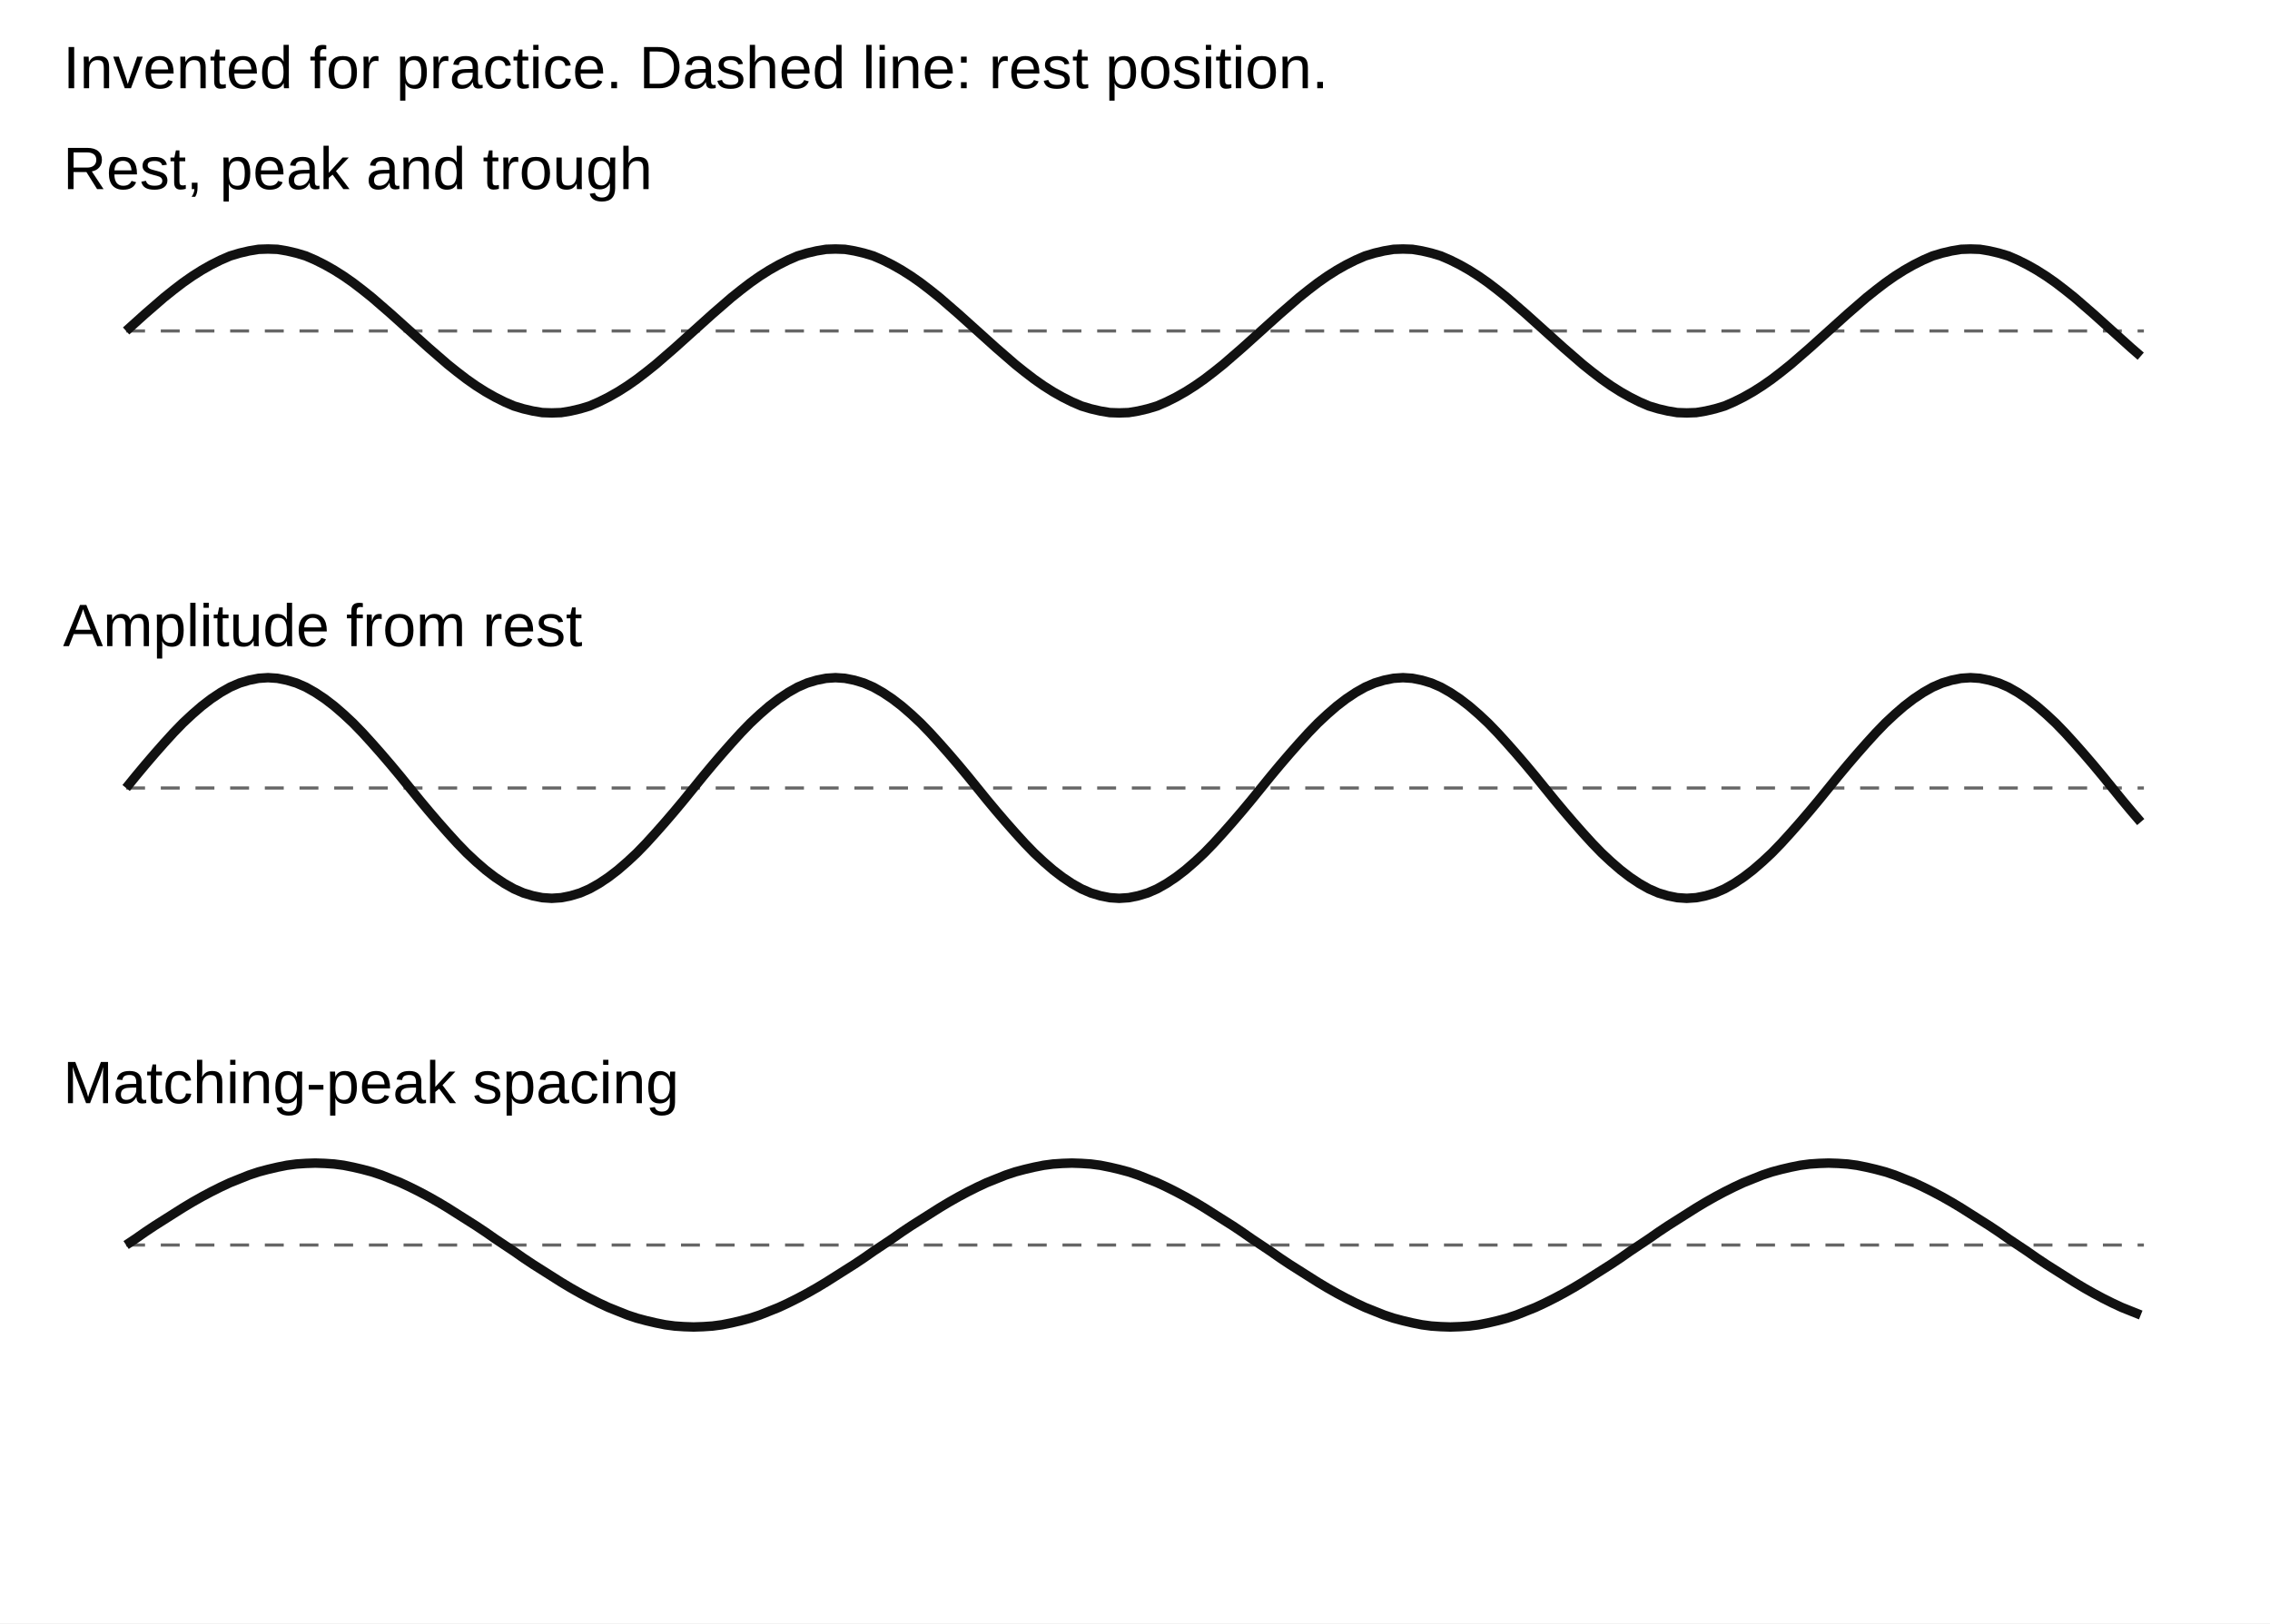
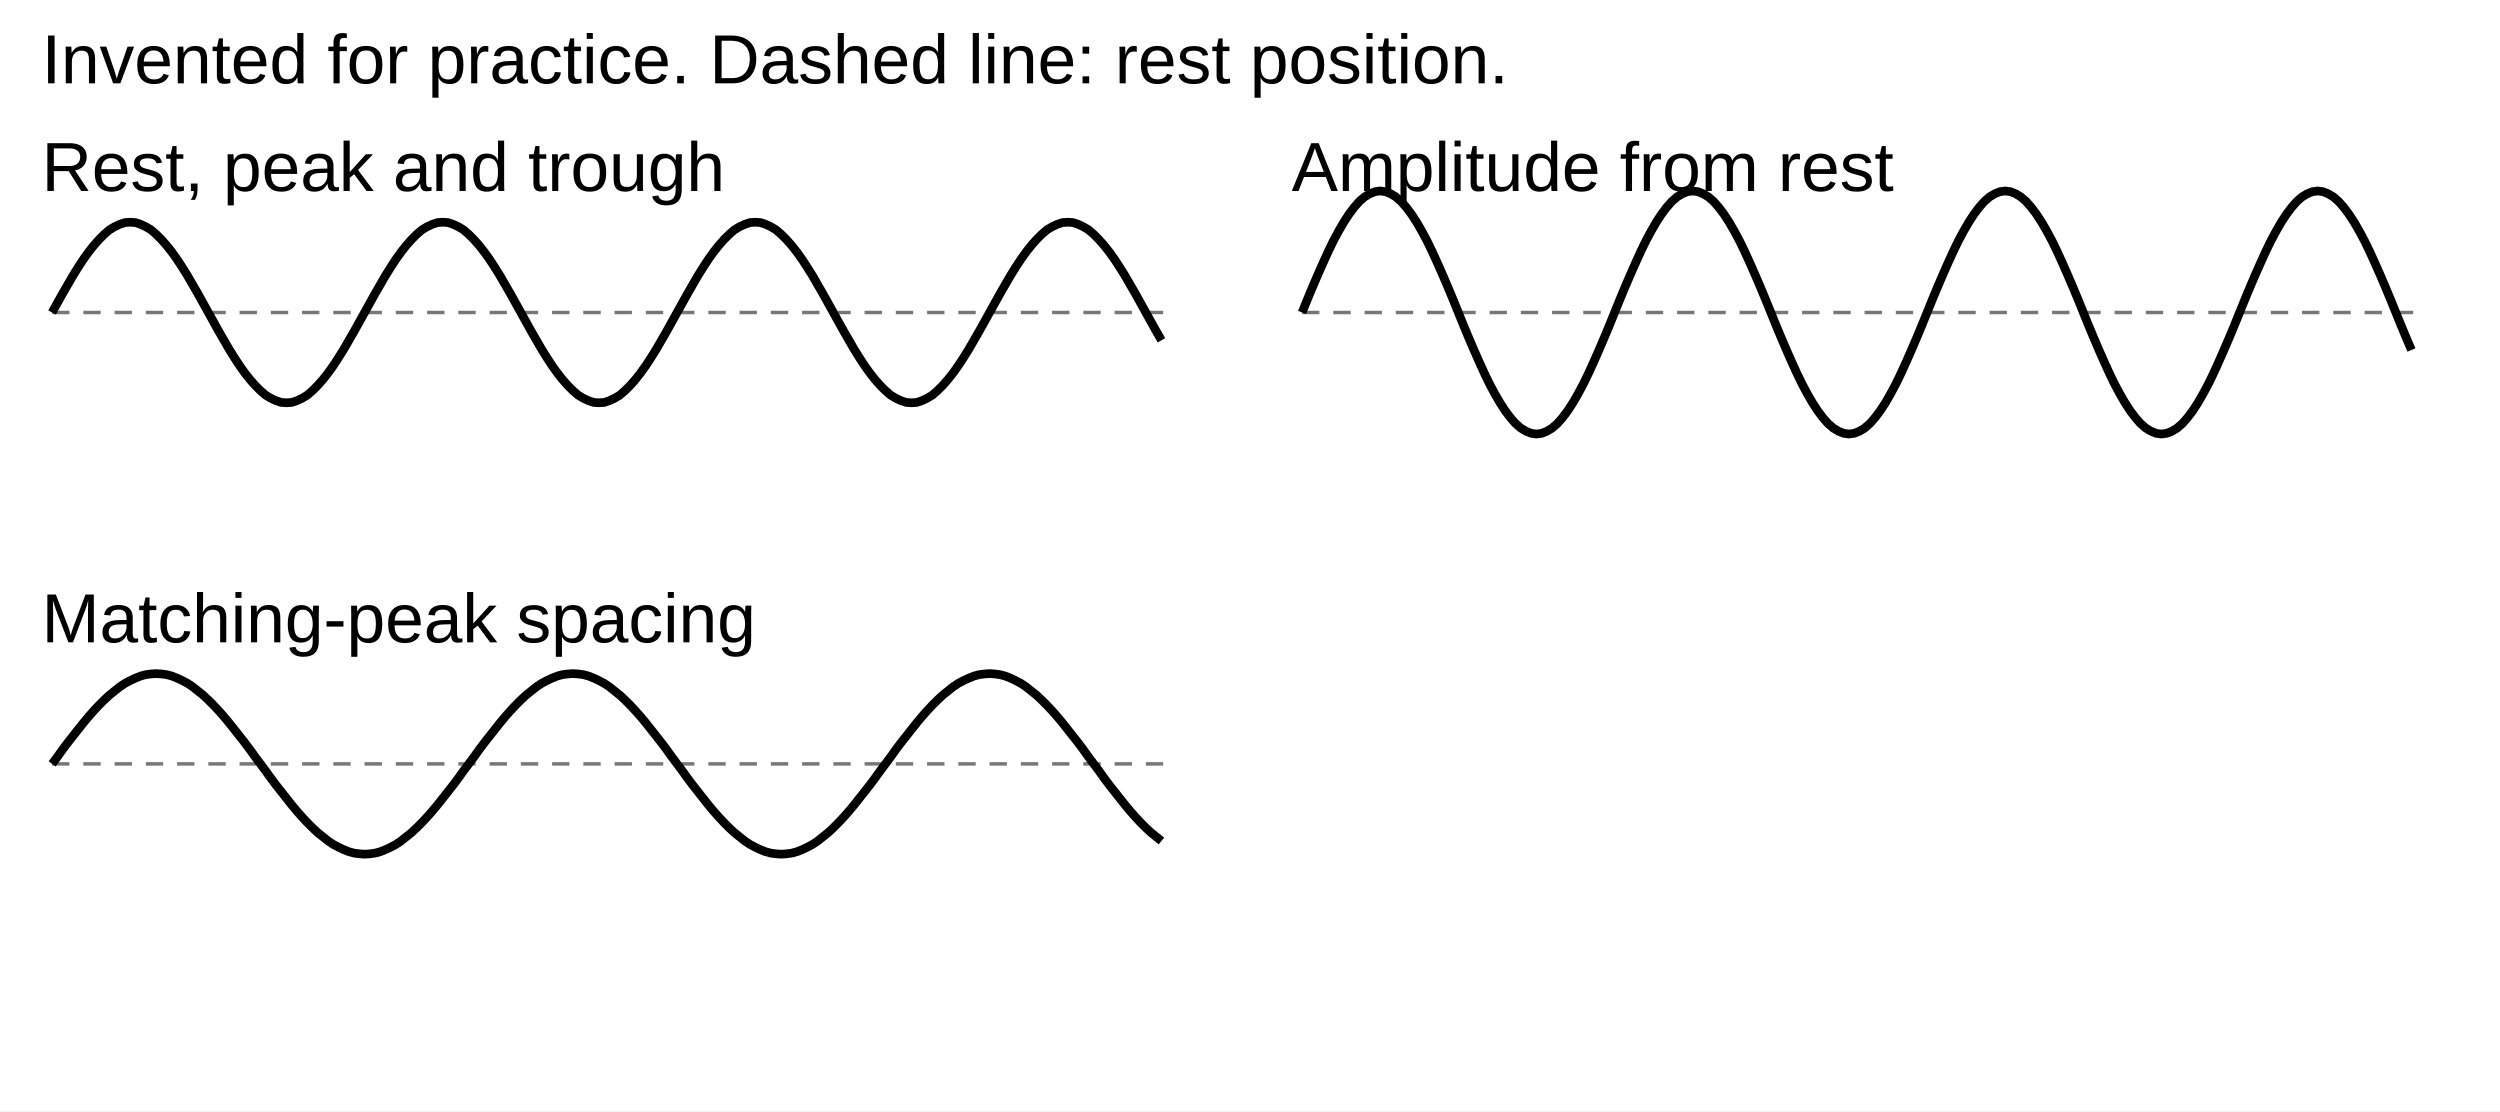
- <svg xmlns="http://www.w3.org/2000/svg" viewBox="0 0 720 515" role="img" aria-label="Original invented observation frames">
+ <svg xmlns="http://www.w3.org/2000/svg" viewBox="0 0 720 320" role="img" aria-label="Original invented observation frames">
  <rect width="100%" height="100%" fill="white" />
-   <g font-family="Arial,sans-serif" font-size="19" fill="black">
-     <text x="20" y="28">Invented for practice. Dashed line: rest position.</text>
-     <text x="20" y="60">Rest, peak and trough</text>
-     <line x1="40" y1="105" x2="680" y2="105" stroke="#666" stroke-dasharray="6 5" />
-     <polyline points="40.0,105.0 43.0,102.3 46.0,99.6 49.0,97.0 52.0,94.4 55.0,92.0 58.0,89.7 61.0,87.6 64.0,85.7 67.0,84.0 70.0,82.5 73.0,81.2 76.0,80.3 79.0,79.6 82.0,79.1 85.0,79.0 88.0,79.1 91.0,79.6 94.0,80.3 97.0,81.2 100.0,82.5 103.0,84.0 106.0,85.7 109.0,87.6 112.0,89.7 115.0,92.0 118.0,94.4 121.0,97.0 124.0,99.6 127.0,102.3 130.0,105.0 133.0,107.7 136.0,110.4 139.0,113.0 142.0,115.6 145.0,118.0 148.0,120.3 151.0,122.4 154.0,124.3 157.0,126.0 160.0,127.5 163.0,128.8 166.0,129.7 169.0,130.4 172.0,130.9 175.0,131.0 178.0,130.9 181.0,130.4 184.0,129.7 187.0,128.8 190.0,127.5 193.0,126.0 196.0,124.3 199.0,122.4 202.0,120.3 205.0,118.0 208.0,115.6 211.0,113.0 214.0,110.4 217.0,107.7 220.0,105.0 223.0,102.3 226.0,99.6 229.0,97.0 232.0,94.4 235.0,92.0 238.0,89.7 241.0,87.6 244.0,85.7 247.0,84.0 250.0,82.5 253.0,81.2 256.0,80.3 259.0,79.6 262.0,79.1 265.0,79.0 268.0,79.1 271.0,79.6 274.0,80.3 277.0,81.2 280.0,82.5 283.0,84.0 286.0,85.7 289.0,87.6 292.0,89.7 295.0,92.0 298.0,94.4 301.0,97.0 304.0,99.6 307.0,102.3 310.0,105.0 313.0,107.7 316.0,110.4 319.0,113.0 322.0,115.6 325.0,118.0 328.0,120.3 331.0,122.4 334.0,124.3 337.0,126.0 340.0,127.5 343.0,128.8 346.0,129.7 349.0,130.4 352.0,130.9 355.0,131.0 358.0,130.9 361.0,130.4 364.0,129.7 367.0,128.8 370.0,127.5 373.0,126.0 376.0,124.3 379.0,122.4 382.0,120.3 385.0,118.0 388.0,115.6 391.0,113.0 394.0,110.4 397.0,107.7 400.0,105.0 403.0,102.3 406.0,99.6 409.0,97.0 412.0,94.4 415.0,92.0 418.0,89.7 421.0,87.6 424.0,85.7 427.0,84.0 430.0,82.5 433.0,81.2 436.0,80.3 439.0,79.6 442.0,79.1 445.0,79.0 448.0,79.1 451.0,79.6 454.0,80.3 457.0,81.2 460.0,82.5 463.0,84.0 466.0,85.7 469.0,87.6 472.0,89.7 475.0,92.0 478.0,94.4 481.0,97.0 484.0,99.6 487.0,102.3 490.0,105.0 493.0,107.7 496.0,110.4 499.0,113.0 502.0,115.6 505.0,118.0 508.0,120.3 511.0,122.4 514.0,124.3 517.0,126.0 520.0,127.5 523.0,128.8 526.0,129.7 529.0,130.4 532.0,130.9 535.0,131.0 538.0,130.9 541.0,130.4 544.0,129.7 547.0,128.8 550.0,127.5 553.0,126.0 556.0,124.3 559.0,122.4 562.0,120.3 565.0,118.0 568.0,115.6 571.0,113.0 574.0,110.4 577.0,107.7 580.0,105.0 583.0,102.3 586.0,99.6 589.0,97.0 592.0,94.4 595.0,92.0 598.0,89.7 601.0,87.6 604.0,85.7 607.0,84.0 610.0,82.5 613.0,81.2 616.0,80.3 619.0,79.6 622.0,79.1 625.0,79.0 628.0,79.1 631.0,79.6 634.0,80.3 637.0,81.2 640.0,82.5 643.0,84.0 646.0,85.7 649.0,87.6 652.0,89.7 655.0,92.0 658.0,94.4 661.0,97.0 664.0,99.6 667.0,102.3 670.0,105.0 673.0,107.7 676.0,110.4 679.0,113.0" fill="none" stroke="#111" stroke-width="3" />
-     <text x="20" y="205">Amplitude from rest</text>
-     <line x1="40" y1="250" x2="680" y2="250" stroke="#666" stroke-dasharray="6 5" />
-     <polyline points="40.0,250.0 43.0,246.3 46.0,242.7 49.0,239.2 52.0,235.8 55.0,232.5 58.0,229.4 61.0,226.6 64.0,224.0 67.0,221.7 70.0,219.7 73.0,218.0 76.0,216.7 79.0,215.8 82.0,215.2 85.0,215.0 88.0,215.2 91.0,215.8 94.0,216.7 97.0,218.0 100.0,219.7 103.0,221.7 106.0,224.0 109.0,226.6 112.0,229.4 115.0,232.5 118.0,235.8 121.0,239.2 124.0,242.7 127.0,246.3 130.0,250.0 133.0,253.7 136.0,257.3 139.0,260.8 142.0,264.2 145.0,267.5 148.0,270.6 151.0,273.4 154.0,276.0 157.0,278.3 160.0,280.3 163.0,282.0 166.0,283.3 169.0,284.2 172.0,284.8 175.0,285.0 178.0,284.8 181.0,284.2 184.0,283.3 187.0,282.0 190.0,280.3 193.0,278.3 196.0,276.0 199.0,273.4 202.0,270.6 205.0,267.5 208.0,264.2 211.0,260.8 214.0,257.3 217.0,253.7 220.0,250.0 223.0,246.3 226.0,242.7 229.0,239.2 232.0,235.8 235.0,232.5 238.0,229.4 241.0,226.6 244.0,224.0 247.0,221.7 250.0,219.7 253.0,218.0 256.0,216.7 259.0,215.8 262.0,215.2 265.0,215.0 268.0,215.2 271.0,215.8 274.0,216.7 277.0,218.0 280.0,219.7 283.0,221.7 286.0,224.0 289.0,226.6 292.0,229.4 295.0,232.5 298.0,235.8 301.0,239.2 304.0,242.7 307.0,246.3 310.0,250.0 313.0,253.7 316.0,257.3 319.0,260.8 322.0,264.2 325.0,267.5 328.0,270.6 331.0,273.4 334.0,276.0 337.0,278.3 340.0,280.3 343.0,282.0 346.0,283.3 349.0,284.2 352.0,284.8 355.0,285.0 358.0,284.8 361.0,284.2 364.0,283.3 367.0,282.0 370.0,280.3 373.0,278.3 376.0,276.0 379.0,273.4 382.0,270.6 385.0,267.5 388.0,264.2 391.0,260.8 394.0,257.3 397.0,253.7 400.0,250.0 403.0,246.3 406.0,242.7 409.0,239.2 412.0,235.8 415.0,232.5 418.0,229.4 421.0,226.6 424.0,224.0 427.0,221.7 430.0,219.7 433.0,218.0 436.0,216.7 439.0,215.8 442.0,215.2 445.0,215.0 448.0,215.2 451.0,215.8 454.0,216.7 457.0,218.0 460.0,219.7 463.0,221.7 466.0,224.0 469.0,226.6 472.0,229.4 475.0,232.5 478.0,235.8 481.0,239.2 484.0,242.7 487.0,246.3 490.0,250.0 493.0,253.7 496.0,257.3 499.0,260.8 502.0,264.2 505.0,267.5 508.0,270.6 511.0,273.4 514.0,276.0 517.0,278.3 520.0,280.3 523.0,282.0 526.0,283.3 529.0,284.2 532.0,284.8 535.0,285.0 538.0,284.8 541.0,284.2 544.0,283.3 547.0,282.0 550.0,280.3 553.0,278.3 556.0,276.0 559.0,273.4 562.0,270.6 565.0,267.5 568.0,264.2 571.0,260.8 574.0,257.3 577.0,253.7 580.0,250.0 583.0,246.3 586.0,242.7 589.0,239.2 592.0,235.8 595.0,232.5 598.0,229.4 601.0,226.6 604.0,224.0 607.0,221.7 610.0,219.7 613.0,218.0 616.0,216.7 619.0,215.8 622.0,215.2 625.0,215.0 628.0,215.2 631.0,215.8 634.0,216.7 637.0,218.0 640.0,219.7 643.0,221.7 646.0,224.0 649.0,226.6 652.0,229.4 655.0,232.5 658.0,235.8 661.0,239.2 664.0,242.7 667.0,246.3 670.0,250.0 673.0,253.7 676.0,257.3 679.0,260.8" fill="none" stroke="#111" stroke-width="3" />
-     <text x="20" y="350">Matching-peak spacing</text>
-     <line x1="40" y1="395" x2="680" y2="395" stroke="#666" stroke-dasharray="6 5" />
-     <polyline points="40.0,395.0 43.0,393.0 46.0,390.9 49.0,388.9 52.0,387.0 55.0,385.1 58.0,383.2 61.0,381.4 64.0,379.7 67.0,378.1 70.0,376.6 73.0,375.2 76.0,374.0 79.0,372.8 82.0,371.8 85.0,371.0 88.0,370.3 91.0,369.7 94.0,369.3 97.0,369.1 100.0,369.0 103.0,369.1 106.0,369.3 109.0,369.7 112.0,370.3 115.0,371.0 118.0,371.8 121.0,372.8 124.0,374.0 127.0,375.2 130.0,376.6 133.0,378.1 136.0,379.7 139.0,381.4 142.0,383.2 145.0,385.1 148.0,387.0 151.0,388.9 154.0,390.9 157.0,393.0 160.0,395.0 163.0,397.0 166.0,399.1 169.0,401.1 172.0,403.0 175.0,404.9 178.0,406.8 181.0,408.6 184.0,410.3 187.0,411.9 190.0,413.4 193.0,414.8 196.0,416.0 199.0,417.2 202.0,418.2 205.0,419.0 208.0,419.7 211.0,420.3 214.0,420.7 217.0,420.9 220.0,421.0 223.0,420.9 226.0,420.7 229.0,420.3 232.0,419.7 235.0,419.0 238.0,418.2 241.0,417.2 244.0,416.0 247.0,414.8 250.0,413.4 253.0,411.9 256.0,410.3 259.0,408.6 262.0,406.8 265.0,404.9 268.0,403.0 271.0,401.1 274.0,399.1 277.0,397.0 280.0,395.0 283.0,393.0 286.0,390.9 289.0,388.9 292.0,387.0 295.0,385.1 298.0,383.2 301.0,381.4 304.0,379.7 307.0,378.1 310.0,376.6 313.0,375.2 316.0,374.0 319.0,372.8 322.0,371.8 325.0,371.0 328.0,370.3 331.0,369.7 334.0,369.3 337.0,369.1 340.0,369.0 343.0,369.1 346.0,369.3 349.0,369.7 352.0,370.3 355.0,371.0 358.0,371.8 361.0,372.8 364.0,374.0 367.0,375.2 370.0,376.6 373.0,378.1 376.0,379.7 379.0,381.4 382.0,383.2 385.0,385.1 388.0,387.0 391.0,388.9 394.0,390.9 397.0,393.0 400.0,395.0 403.0,397.0 406.0,399.1 409.0,401.1 412.0,403.0 415.0,404.9 418.0,406.8 421.0,408.6 424.0,410.3 427.0,411.9 430.0,413.4 433.0,414.8 436.0,416.0 439.0,417.2 442.0,418.2 445.0,419.0 448.0,419.7 451.0,420.3 454.0,420.7 457.0,420.9 460.0,421.0 463.0,420.9 466.0,420.7 469.0,420.3 472.0,419.7 475.0,419.0 478.0,418.2 481.0,417.2 484.0,416.0 487.0,414.8 490.0,413.4 493.0,411.9 496.0,410.3 499.0,408.6 502.0,406.8 505.0,404.9 508.0,403.0 511.0,401.1 514.0,399.1 517.0,397.0 520.0,395.0 523.0,393.0 526.0,390.9 529.0,388.9 532.0,387.0 535.0,385.1 538.0,383.2 541.0,381.4 544.0,379.7 547.0,378.1 550.0,376.6 553.0,375.2 556.0,374.0 559.0,372.8 562.0,371.8 565.0,371.0 568.0,370.3 571.0,369.7 574.0,369.3 577.0,369.1 580.0,369.0 583.0,369.1 586.0,369.3 589.0,369.7 592.0,370.3 595.0,371.0 598.0,371.8 601.0,372.8 604.0,374.0 607.0,375.2 610.0,376.6 613.0,378.1 616.0,379.7 619.0,381.4 622.0,383.2 625.0,385.1 628.0,387.0 631.0,388.9 634.0,390.9 637.0,393.0 640.0,395.0 643.0,397.0 646.0,399.1 649.0,401.1 652.0,403.0 655.0,404.9 658.0,406.8 661.0,408.6 664.0,410.3 667.0,411.9 670.0,413.4 673.0,414.8 676.0,416.0 679.0,417.2" fill="none" stroke="#111" stroke-width="3" />
+   <g font-family="Arial,sans-serif" font-size="20" fill="black">
+     <text x="12" y="24">Invented for practice. Dashed line: rest position.</text>
+     <text x="12" y="55">Rest, peak and trough</text>
+     <line x1="15" y1="90" x2="335" y2="90" stroke="#777" stroke-dasharray="5 4" />
+     <polyline points="15.0,90.0 16.5,87.3 18.0,84.6 19.5,82.0 21.0,79.4 22.5,77.0 24.0,74.7 25.5,72.6 27.0,70.7 28.5,69.0 30.0,67.5 31.5,66.2 33.0,65.3 34.5,64.6 36.0,64.1 37.5,64.0 39.0,64.1 40.5,64.6 42.0,65.3 43.5,66.2 45.0,67.5 46.5,69.0 48.0,70.7 49.5,72.6 51.0,74.7 52.5,77.0 54.0,79.4 55.5,82.0 57.0,84.6 58.5,87.3 60.0,90.0 61.5,92.7 63.0,95.4 64.5,98.0 66.0,100.6 67.5,103.0 69.0,105.3 70.5,107.4 72.0,109.3 73.5,111.0 75.0,112.5 76.5,113.8 78.0,114.7 79.5,115.4 81.0,115.9 82.5,116.0 84.0,115.9 85.5,115.4 87.0,114.7 88.5,113.8 90.0,112.5 91.5,111.0 93.0,109.3 94.5,107.4 96.0,105.3 97.5,103.0 99.0,100.6 100.5,98.0 102.0,95.4 103.5,92.7 105.0,90.0 106.5,87.3 108.0,84.6 109.5,82.0 111.0,79.4 112.5,77.0 114.0,74.7 115.5,72.6 117.0,70.7 118.5,69.0 120.0,67.5 121.5,66.2 123.0,65.3 124.5,64.6 126.0,64.1 127.5,64.0 129.0,64.1 130.5,64.6 132.0,65.3 133.5,66.2 135.0,67.5 136.5,69.0 138.0,70.7 139.5,72.6 141.0,74.7 142.5,77.0 144.0,79.4 145.5,82.0 147.0,84.6 148.5,87.3 150.0,90.0 151.5,92.7 153.0,95.4 154.5,98.0 156.0,100.6 157.5,103.0 159.0,105.3 160.5,107.4 162.0,109.3 163.5,111.0 165.0,112.5 166.5,113.8 168.0,114.7 169.5,115.4 171.0,115.9 172.5,116.0 174.0,115.9 175.5,115.4 177.0,114.7 178.5,113.8 180.0,112.5 181.5,111.0 183.0,109.3 184.5,107.4 186.0,105.3 187.5,103.0 189.0,100.6 190.5,98.0 192.0,95.4 193.5,92.7 195.0,90.0 196.5,87.3 198.0,84.6 199.5,82.0 201.0,79.4 202.5,77.0 204.0,74.7 205.5,72.6 207.0,70.7 208.5,69.0 210.0,67.5 211.5,66.2 213.0,65.3 214.5,64.6 216.0,64.1 217.5,64.0 219.0,64.1 220.5,64.6 222.0,65.3 223.5,66.2 225.0,67.5 226.5,69.0 228.0,70.7 229.5,72.6 231.0,74.7 232.5,77.0 234.0,79.4 235.5,82.0 237.0,84.6 238.5,87.3 240.0,90.0 241.5,92.7 243.0,95.4 244.5,98.0 246.0,100.6 247.5,103.0 249.0,105.3 250.5,107.4 252.0,109.3 253.5,111.0 255.0,112.5 256.5,113.8 258.0,114.7 259.5,115.4 261.0,115.9 262.5,116.0 264.0,115.9 265.5,115.4 267.0,114.7 268.5,113.8 270.0,112.5 271.5,111.0 273.0,109.3 274.5,107.4 276.0,105.3 277.5,103.0 279.0,100.6 280.5,98.0 282.0,95.4 283.5,92.7 285.0,90.0 286.5,87.3 288.0,84.6 289.5,82.0 291.0,79.4 292.5,77.0 294.0,74.7 295.5,72.6 297.0,70.7 298.5,69.0 300.0,67.5 301.5,66.2 303.0,65.3 304.5,64.6 306.0,64.1 307.5,64.0 309.0,64.1 310.5,64.6 312.0,65.3 313.5,66.2 315.0,67.5 316.5,69.0 318.0,70.7 319.5,72.6 321.0,74.7 322.5,77.0 324.0,79.4 325.5,82.0 327.0,84.6 328.5,87.3 330.0,90.0 331.5,92.7 333.0,95.4 334.5,98.0" fill="none" stroke="black" stroke-width="2.5" />
+     <text x="372" y="55">Amplitude from rest</text>
+     <line x1="375" y1="90" x2="695" y2="90" stroke="#777" stroke-dasharray="5 4" />
+     <polyline points="375.0,90.0 376.5,86.3 378.0,82.7 379.5,79.2 381.0,75.8 382.5,72.5 384.0,69.4 385.5,66.6 387.0,64.0 388.5,61.7 390.0,59.7 391.5,58.0 393.0,56.7 394.5,55.8 396.0,55.2 397.5,55.0 399.0,55.2 400.5,55.8 402.0,56.7 403.5,58.0 405.0,59.7 406.5,61.7 408.0,64.0 409.5,66.6 411.0,69.4 412.5,72.5 414.0,75.8 415.5,79.2 417.0,82.7 418.5,86.3 420.0,90.0 421.5,93.7 423.0,97.3 424.5,100.8 426.0,104.2 427.5,107.5 429.0,110.6 430.5,113.4 432.0,116.0 433.5,118.3 435.0,120.3 436.5,122.0 438.0,123.3 439.5,124.2 441.0,124.8 442.5,125.0 444.0,124.8 445.5,124.2 447.0,123.3 448.5,122.0 450.0,120.3 451.5,118.3 453.0,116.0 454.5,113.4 456.0,110.6 457.5,107.5 459.0,104.2 460.5,100.8 462.0,97.3 463.5,93.7 465.0,90.0 466.5,86.3 468.0,82.7 469.5,79.2 471.0,75.8 472.5,72.5 474.0,69.4 475.5,66.6 477.0,64.0 478.5,61.7 480.0,59.7 481.5,58.0 483.0,56.7 484.5,55.8 486.0,55.2 487.5,55.0 489.0,55.2 490.5,55.8 492.0,56.7 493.5,58.0 495.0,59.7 496.5,61.7 498.0,64.0 499.5,66.6 501.0,69.4 502.5,72.5 504.0,75.8 505.5,79.2 507.0,82.7 508.5,86.3 510.0,90.0 511.5,93.7 513.0,97.3 514.5,100.8 516.0,104.2 517.5,107.5 519.0,110.6 520.5,113.4 522.0,116.0 523.5,118.3 525.0,120.3 526.5,122.0 528.0,123.3 529.5,124.2 531.0,124.8 532.5,125.0 534.0,124.8 535.5,124.2 537.0,123.3 538.5,122.0 540.0,120.3 541.5,118.3 543.0,116.0 544.5,113.4 546.0,110.6 547.5,107.5 549.0,104.2 550.5,100.8 552.0,97.3 553.5,93.7 555.0,90.0 556.5,86.3 558.0,82.7 559.5,79.2 561.0,75.8 562.5,72.5 564.0,69.4 565.5,66.6 567.0,64.0 568.5,61.7 570.0,59.7 571.5,58.0 573.0,56.7 574.5,55.8 576.0,55.2 577.5,55.0 579.0,55.2 580.5,55.8 582.0,56.7 583.5,58.0 585.0,59.7 586.5,61.7 588.0,64.0 589.5,66.6 591.0,69.4 592.5,72.5 594.0,75.8 595.5,79.2 597.0,82.7 598.5,86.3 600.0,90.0 601.5,93.7 603.0,97.3 604.5,100.8 606.0,104.2 607.5,107.5 609.0,110.6 610.5,113.4 612.0,116.0 613.5,118.3 615.0,120.3 616.5,122.0 618.0,123.3 619.5,124.2 621.0,124.8 622.5,125.0 624.0,124.8 625.5,124.2 627.0,123.3 628.5,122.0 630.0,120.3 631.5,118.3 633.0,116.0 634.5,113.4 636.0,110.6 637.5,107.5 639.0,104.2 640.5,100.8 642.0,97.3 643.5,93.7 645.0,90.0 646.5,86.3 648.0,82.7 649.5,79.2 651.0,75.8 652.5,72.5 654.0,69.4 655.5,66.6 657.0,64.0 658.5,61.7 660.0,59.7 661.5,58.0 663.0,56.7 664.5,55.8 666.0,55.2 667.5,55.0 669.0,55.2 670.5,55.8 672.0,56.7 673.5,58.0 675.0,59.7 676.5,61.7 678.0,64.0 679.5,66.6 681.0,69.4 682.5,72.5 684.0,75.8 685.5,79.2 687.0,82.7 688.5,86.3 690.0,90.0 691.5,93.7 693.0,97.3 694.5,100.8" fill="none" stroke="black" stroke-width="2.5" />
+     <text x="12" y="185">Matching-peak spacing</text>
+     <line x1="15" y1="220" x2="335" y2="220" stroke="#777" stroke-dasharray="5 4" />
+     <polyline points="15.0,220.0 16.5,218.0 18.0,215.9 19.5,213.9 21.0,212.0 22.5,210.1 24.0,208.2 25.5,206.4 27.0,204.7 28.5,203.1 30.0,201.6 31.5,200.2 33.0,199.0 34.5,197.8 36.0,196.8 37.5,196.0 39.0,195.3 40.5,194.7 42.0,194.3 43.5,194.1 45.0,194.0 46.5,194.1 48.0,194.3 49.5,194.7 51.0,195.3 52.5,196.0 54.0,196.8 55.5,197.8 57.0,199.0 58.5,200.2 60.0,201.6 61.5,203.1 63.0,204.7 64.5,206.4 66.0,208.2 67.5,210.1 69.0,212.0 70.5,213.9 72.0,215.9 73.5,218.0 75.0,220.0 76.5,222.0 78.0,224.1 79.5,226.1 81.0,228.0 82.5,229.9 84.0,231.8 85.5,233.6 87.0,235.3 88.5,236.9 90.0,238.4 91.5,239.8 93.0,241.0 94.5,242.2 96.0,243.2 97.5,244.0 99.0,244.7 100.5,245.3 102.0,245.7 103.5,245.9 105.0,246.0 106.5,245.9 108.0,245.7 109.5,245.3 111.0,244.7 112.5,244.0 114.0,243.2 115.5,242.2 117.0,241.0 118.5,239.8 120.0,238.4 121.5,236.9 123.0,235.3 124.5,233.6 126.0,231.8 127.5,229.9 129.0,228.0 130.5,226.1 132.0,224.1 133.5,222.0 135.0,220.0 136.5,218.0 138.0,215.9 139.5,213.9 141.0,212.0 142.5,210.1 144.0,208.2 145.5,206.4 147.0,204.7 148.5,203.1 150.0,201.6 151.5,200.2 153.0,199.0 154.5,197.8 156.0,196.8 157.5,196.0 159.0,195.3 160.5,194.7 162.0,194.3 163.5,194.1 165.0,194.0 166.5,194.1 168.0,194.3 169.5,194.7 171.0,195.3 172.5,196.0 174.0,196.8 175.5,197.8 177.0,199.0 178.5,200.2 180.0,201.6 181.5,203.1 183.0,204.7 184.5,206.4 186.0,208.2 187.5,210.1 189.0,212.0 190.5,213.9 192.0,215.9 193.5,218.0 195.0,220.0 196.5,222.0 198.0,224.1 199.5,226.1 201.0,228.0 202.5,229.9 204.0,231.8 205.5,233.6 207.0,235.3 208.5,236.9 210.0,238.4 211.5,239.8 213.0,241.0 214.5,242.2 216.0,243.2 217.5,244.0 219.0,244.7 220.5,245.3 222.0,245.7 223.5,245.9 225.0,246.0 226.5,245.9 228.0,245.7 229.5,245.3 231.0,244.7 232.5,244.0 234.0,243.2 235.5,242.2 237.0,241.0 238.5,239.8 240.0,238.4 241.5,236.9 243.0,235.3 244.5,233.6 246.0,231.8 247.5,229.9 249.0,228.0 250.5,226.1 252.0,224.1 253.5,222.0 255.0,220.0 256.5,218.0 258.0,215.9 259.5,213.9 261.0,212.0 262.5,210.1 264.0,208.2 265.5,206.4 267.0,204.7 268.5,203.1 270.0,201.6 271.5,200.2 273.0,199.0 274.5,197.8 276.0,196.8 277.5,196.0 279.0,195.3 280.5,194.7 282.0,194.3 283.5,194.1 285.0,194.0 286.5,194.1 288.0,194.3 289.5,194.7 291.0,195.3 292.5,196.0 294.0,196.8 295.5,197.8 297.0,199.0 298.5,200.2 300.0,201.6 301.5,203.1 303.0,204.7 304.5,206.4 306.0,208.2 307.5,210.1 309.0,212.0 310.5,213.9 312.0,215.9 313.5,218.0 315.0,220.0 316.5,222.0 318.0,224.1 319.5,226.1 321.0,228.0 322.5,229.9 324.0,231.8 325.5,233.6 327.0,235.3 328.5,236.9 330.0,238.4 331.5,239.8 333.0,241.0 334.5,242.2" fill="none" stroke="black" stroke-width="2.5" />
  </g>
</svg>
